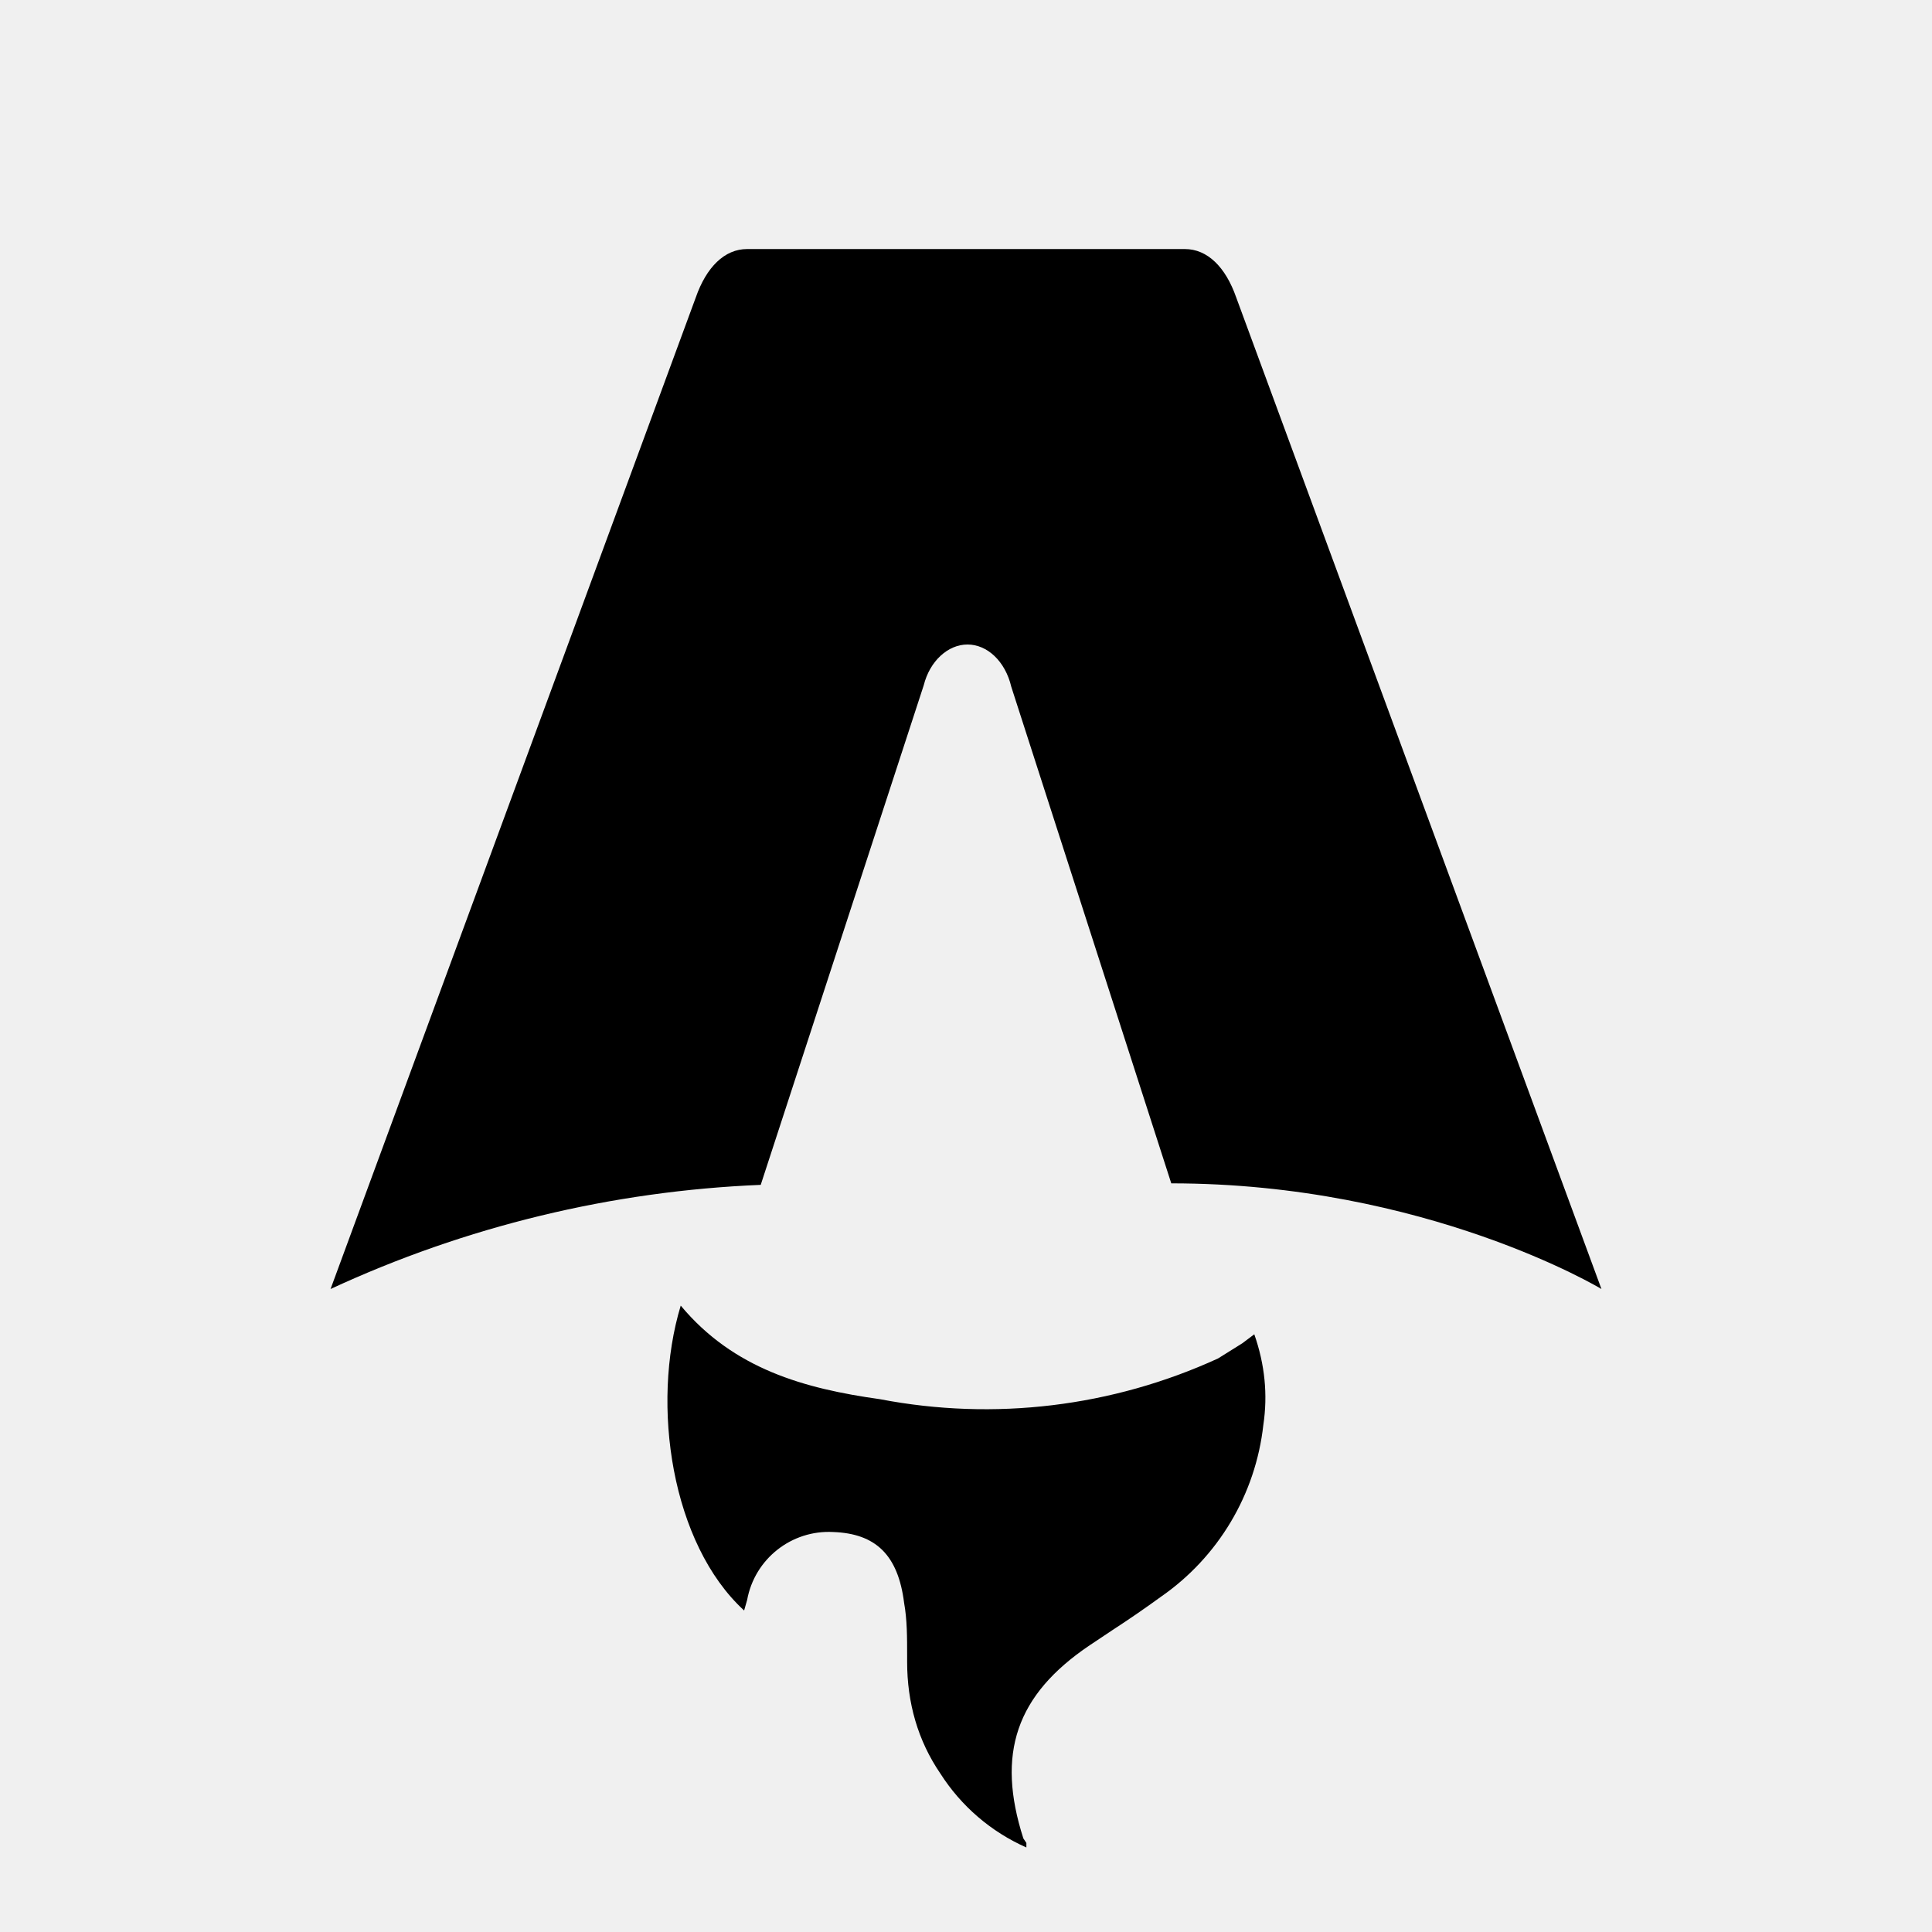
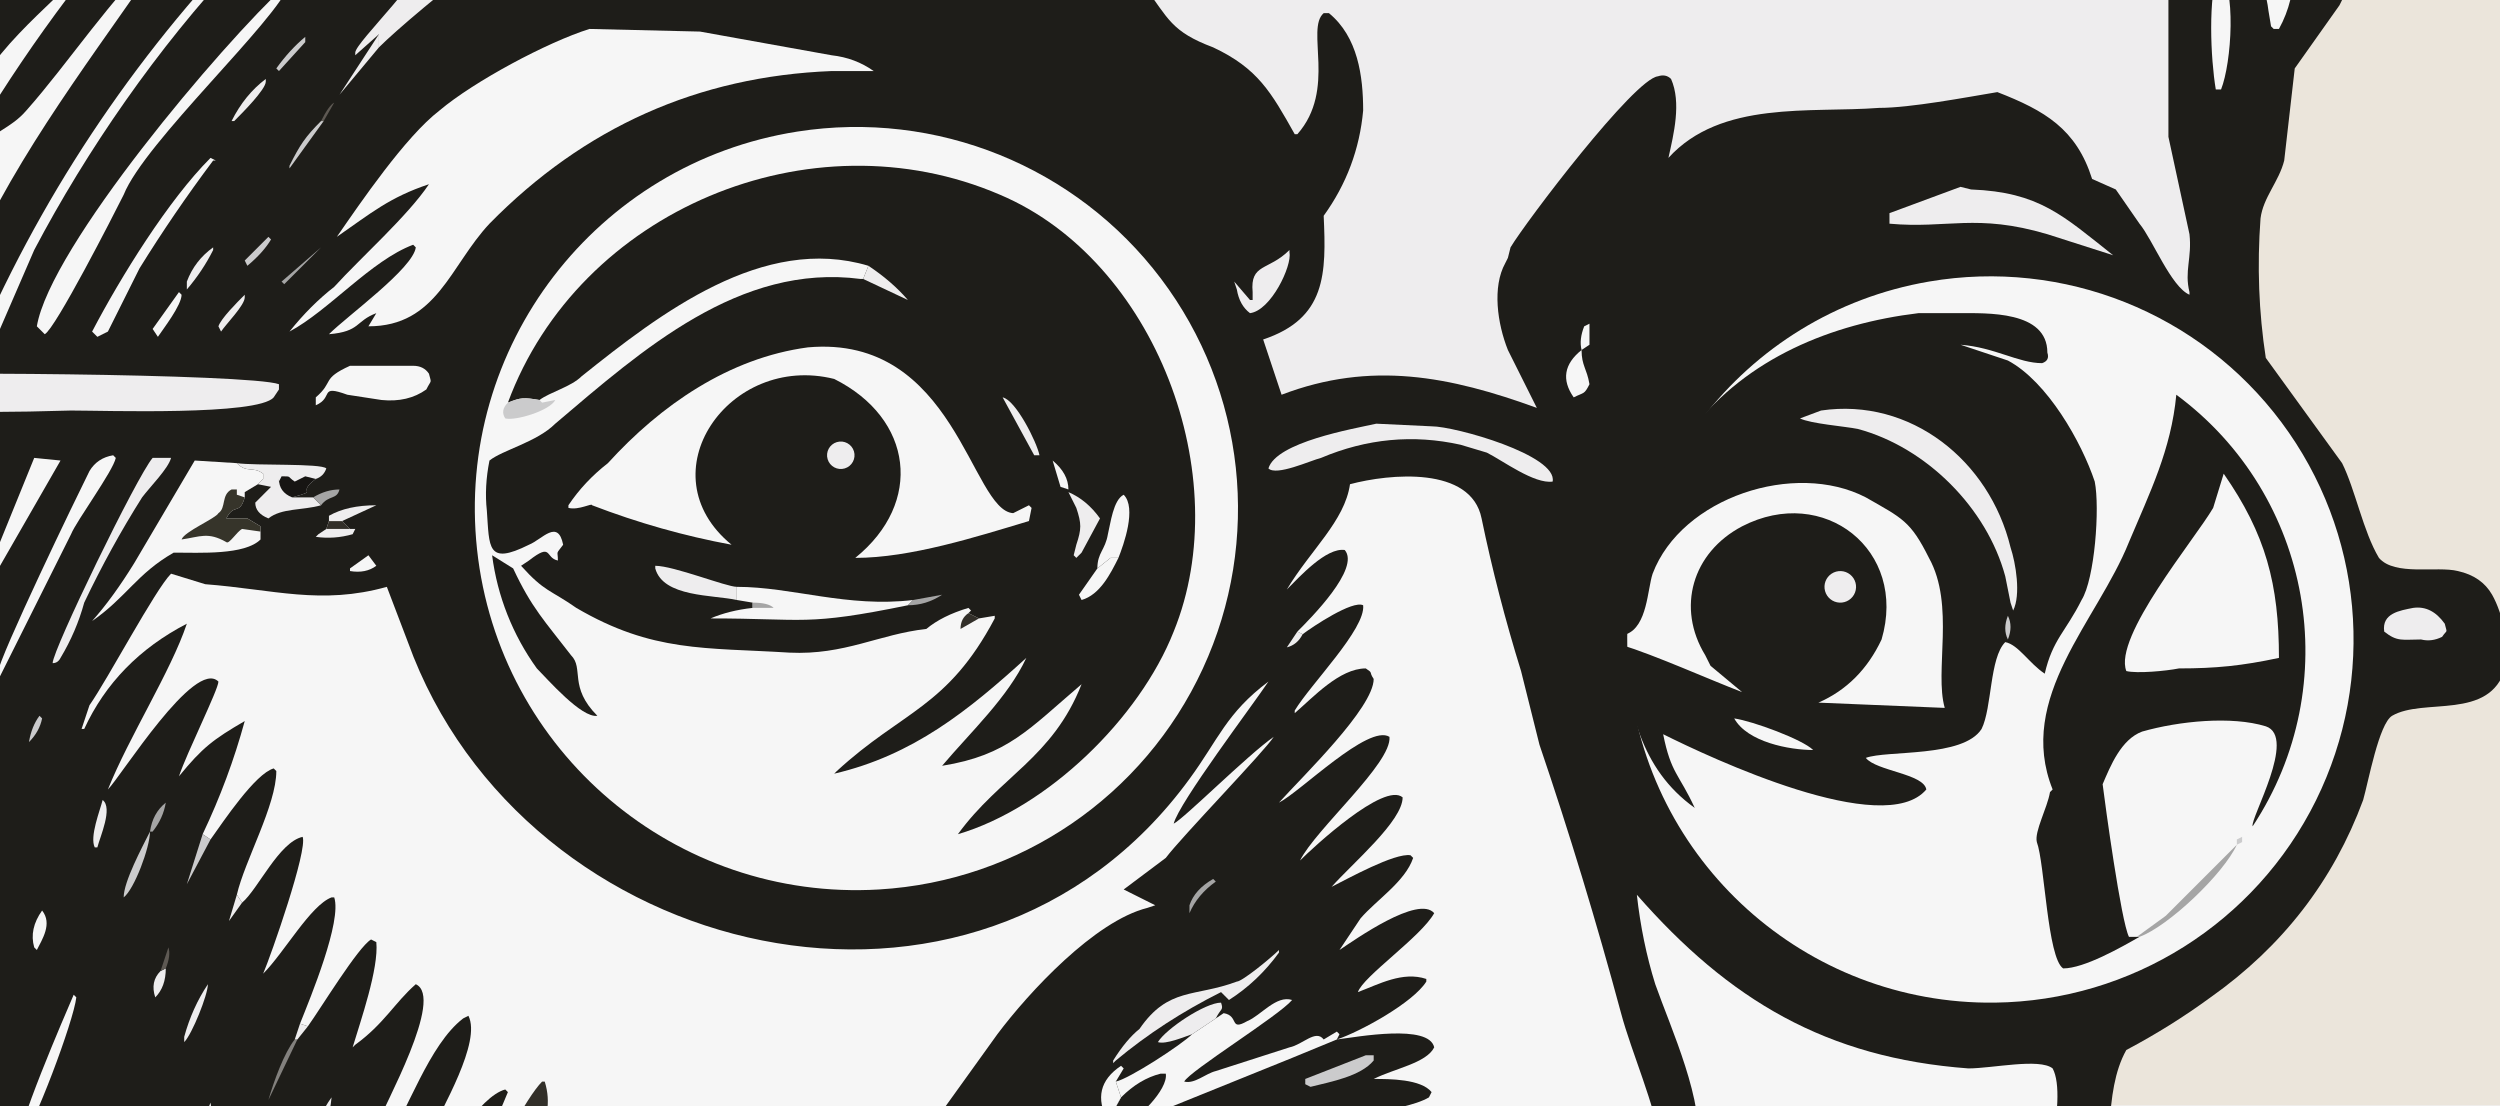
- <svg xmlns="http://www.w3.org/2000/svg" fill="none" viewBox="0 0 128 128">
-   <path d="M50.4 78.5a75.1 75.1 0 0 0-28.5 6.9l24.2-65.7c.7-2 1.9-3.2 3.4-3.2h29c1.5 0 2.7 1.2 3.4 3.2l24.2 65.7s-11.6-7-28.5-7L67 45.5c-.4-1.7-1.6-2.8-2.9-2.8-1.3 0-2.5 1.1-2.9 2.7L50.4 78.5Zm-1.1 28.2Zm-4.2-20.2c-2 6.6-.6 15.8 4.2 20.2a17.5 17.5 0 0 1 .2-.7 5.5 5.5 0 0 1 5.7-4.5c2.8.1 4.3 1.5 4.7 4.7.2 1.1.2 2.3.2 3.5v.4c0 2.7.7 5.2 2.2 7.4a13 13 0 0 0 5.7 4.9v-.3l-.2-.3c-1.8-5.6-.5-9.5 4.4-12.8l1.5-1a73 73 0 0 0 3.2-2.2 16 16 0 0 0 6.8-11.4c.3-2 .1-4-.6-6l-.8.6-1.6 1a37 37 0 0 1-22.4 2.7c-5-.7-9.7-2-13.2-6.2Z" />
-   <style>
-         path { fill: #000; }
-         @media (prefers-color-scheme: dark) {
-             path { fill: #FFF; }
-         }
-     </style>
+ <svg xmlns="http://www.w3.org/2000/svg" viewBox="700 760 950 420">
+   <defs>
+     <linearGradient id="c" x1="1346.55" x2="1350.83" y1="391.565" y2="394.948" gradientUnits="userSpaceOnUse">
+       <stop class="stop0" offset="0" stop-color="#575554" />
+       <stop class="stop1" offset="1" stop-color="#797873" />
+     </linearGradient>
+     <linearGradient id="b" x1="814.359" x2="837.163" y1="505.941" y2="479.89" gradientUnits="userSpaceOnUse">
+       <stop class="stop0" offset="0" stop-color="#1c1b19" />
+       <stop class="stop1" offset="1" stop-color="#41403d" />
+     </linearGradient>
+     <linearGradient id="a" x1="1333.98" x2="1353.52" y1="1300.87" y2="1280.71" gradientUnits="userSpaceOnUse">
+       <stop class="stop0" offset="0" stop-color="#2a211d" />
+       <stop class="stop1" offset="1" stop-color="#31322d" />
+     </linearGradient>
+   </defs>
+   <rect x="700" y="760" width="950" height="420" fill="#ebe5db" />
+   <path fill="#1e1d19" d="M455 546c-36 10-36 26-49 58-4 10-10 26-24 24v-9c2-15 12-24 16-36 4-11 7-36 14-45 10-14 29-33 43-44 12-9 25-16 35-29 21-26 30-65 58-86 16-12 21-10 37-17 8-4 17-14 26-16q34-8 67-20c12-6 19-20 28-30q26-26 63-37l22-6c83-6 151-68 236-60 12-1 49 12 59 8 20-8 24-10 48-11 19-1 40-8 60-3l38 10c9 3 17 11 25 16l44 22c8 3 17 11 25 13 26 10 41 4 58 30 23 9 44 15 60 34 21 24 40 61 47 93v35c10 12 19 12 30 23l19 20c20 20 35 38 40 67l4 33c1 9 6 21 5 29l-2 34q2 18 14 33l18 21h3v2c-7 8-28-5-35-9 6 23 14 46 2 69l-17 24-4 35c-2 8-8 14-9 22q-2 27 2 53l29 40c5 10 8 26 14 36 6 7 22 3 30 5q9 2 13 9c4 7 7 20 5 28-6 20-31 11-43 18-5 3-9 25-11 32q-17 46-58 75-15 11-32 20c-9 16-5 41-9 58l-16 54-5 27-4 23 11-7v6q-7 3-12 8 2 14 0 26l15 1c14-2 40-5 52-11 14-6 20-6 34-10l4 2c-11 11-16 12-30 16s-17 4-29 12c-14 0-21 5-35 8-7 1-14 1-13 10l4 4h2c-4 2-11 0-13 8-5 36 55 12 66 27-3 17-44 3-56 4l-3 4c3 21 73 36 78 51-10 5-61-21-76-15l-1 2q0 5 5 9c-2 4-2 3-1 7 4 5 61 47 68 51l10 10-13-3c-7-3-17 1-20-1q-23-19-50-34c-10 0-25-2-33 7-4 4-5 12-10 14l-3 11v1l-3 1 3 3-7 54-2-1-1-5-2 1c-5 10-1 9-4 18q-6 17-13 30c-15 8-22 32-22 47-13 18-21 17-17 43l-1 16c-22 1-18 7-34 21-4 4-13 7-19 9-17 20-28 47-58 29-13 4-19 17-32 21q-7 3-16 2c-31 0-37-20-61-27-7-2-15 3-22 2l-23-4-34-5c-12-4-22-12-34-15-11-4-22-4-33-8-17-6-50-25-63-37l-17-19q-9-3-16-8l-14-16-35-22c-12-9-13-24-24-31q-10-6-22-9c-15-8-25-27-36-39l-25-21-25-32c-5-8-6-19-12-26-6-8-16-10-23-16-4-3-31-42-32-46l-7-26q-6-13-10-27l-2-40q-2-16-6-31 0-12-3-25c-4-10-36-2-46-3q-14-2-27-8c-37-20-79-82-96-120l-13-42q-12-28-22-57-8-26-9-54c-3-47 1-59 23-100-3-13-9-20-12-32q-11-33-15-67c-1-17-6-35-4-53 1-11 7-21 7-32-11-84-9-120 51-186" />
+   <path fill="#f6f6f6" d="M1322 1100c35 40 72 62 126 66 9 0 27-4 32 0 6 11-4 51-12 62l-3 3c0 6-1 25-4 29-4-1-4-8-5-11l-3 18c-1 8 2 32-2 37l-3-3c-5 8-7 31-6 41q-5 3-7 8l-5-4c-8 0-6 5-12 0-1-4 3-5 1-9-3 3-2 4-6 4q-2-2-2-5c2-9 13-14 21-15 4-8 17-31 8-37-11-1-28 24-40 31s-14 7-28 12q-5 4-11 5l-4 3-10-1-3 2q-5 6-12 7l-3 1c-4 4-35 25-39 24-10-16-15-32-31-46-13-12-29 5-36 4-19-3-13-21-39-20 5-10 5-20 10-28l13-13c3-4 5-14 11-14 3 3 4 13 2 17q-3 2-9 0l-1 1c-2 13 7 45 25 36 10-4-5-19 8-24l6-3 4-4-1-8c4 0 2-1 6 1v-3l4-18q0 7 3 14l2 1q3-3 2-8l-1-7v1c5 10 3 15 6 23 3 13 10 41 18 51l2-2 1 1c3-3 5-14 4-18q-6-29-17-56l17-6c22-3 42-20 46-43 3-18-10-46-16-63q-5-16-7-34" />
+   <path fill="#eeedee" d="M1074 404c-20 26-69 47-102 49q-11-1-21 4l1 2c6 4 37 4 46 4 42-1 72-15 103-44 17-16 58-61 84-50l1 1c-31 23-55 52-87 74-11 7-23 6-31 12v2l9 3c31 6 64-13 88-29 9-6 29-32 39-30l1 1-8 15q-10 20-28 33l-20 15q14-2 28-7c40-13 66-36 93-69q1 47-42 67l-17 7v1c4 2 5 1 11 0 16 8 42-10 53-21l10-10q8-8 18-11v1l2 2 8-5 13 5-3 4 1 1 6-7 5 1-4 8c13-4 23-5 33-14 16 20 33 29 51 47q10 10 18 21 43 54 71 117l5 19 8 18c2 10 8 27 2 35-3 6 2 14 5 18q5 9 8 19l-10-13c1 15 3 25 7 39l-1-1c-16-14-25-30-46-40q16 19 30 39l12 20v55l8 37c1 9-2 14 0 22v1c-7-3-14-21-19-27l-9-13-9-4c-6-19-18-26-36-33-12 2-33 6-45 6-26 2-60-3-80 19 2-9 5-21 1-30q-2-2-5-1c-9 1-50 55-56 65l-1 4-1 2c-5 9-3 23 1 33l11 22c-33-12-63-18-97-5l-7-21c24-8 24-25 23-47q13-18 15-40c0-13-2-28-13-37h-2c-7 6 5 29-10 46h-1c-9-16-14-25-31-33-16-6-17-11-26-23-4-7-25-12-32-15q-9-6-19-9c-20-7-41-5-62-6-14-1-21-8-37-3-12-7-16-7-30-3q-9-8-22-5c-17 3-76 51-89 64v-5l-9 8v-1c0-4 29-31 27-39l-2-1c-6 1-18 11-24 15l33-42-3-1c-10 1-15 9-25 14l-2 1c8-15 30-31 32-40l-2-1c-14 2-52 32-63 42l-2-1c6-7 62-58 62-60l-1-1c-18-2-49 25-63 36q25-30 57-53l4-6c-12-9-41 18-52 23 8-7 45-40 48-45l-2-1c-12-1-30 12-41 18 4-4 38-36 38-38l-1-2c-13-2-39 16-52 23q19-20 41-36 8-3 11-10c-12-6-46 16-56 22l13-14c6-6 36-25 38-31-9-10-54 20-62 27 17-25 47-34 67-52-19 0-27 3-44 11l-15 7v-2l15-9q22-13 41-28c-23-1-32 5-53 14-7 3-2-2-8-4-4 1-26 22-26 26h3l-52 47 16-7c9-4 41-25 50-25q1 2-2 3c-16 10-28 19-39 35h1l2-1q15-6 28-15l1 2-27 25q-15 14-27 33c24-9 38-25 59-37l1 2c-9 8-46 40-48 48 5 2 47-29 57-33q-28 24-54 51c-3 5-5 18-9 21q-37 27-66 59c13-25 39-48 54-71-15 4-34 15-44 14l-1-1c15-15 26-38 39-56v-6c-7-2-56 35-65 43-7 6-9 5-15 9l-2-1c9-12 72-65 71-76-15-1-88 62-104 73h-1q14-18 35-32 34-26 61-60c11-12 22-21 30-35-34 14-67 40-96 62-4 3-21 12-25 9 1-4 29-22 35-28 19-19 44-35 67-49 14-8 35-9 48-20 5-5 23-23 16-29-15-1-39 24-52 31-26 14-55 26-79 44 24-34 56-51 93-66l18-9 36-12q13-6 25-15 6-2 11-6c-4-6-14-1-20 2l-10 4c-15 12-16 7-32 12-23 6-53 14-69 33l-5 4q-1 2-3 1l-4-4-42 21c-6 2-14 18-21 12 1-4 24-31 29-33l57-35c8-4 48-16 49-22-7-4-28 1-35 3-38 10-71 33-100 57 11-20 49-50 69-62 19-11 50-26 70-33 6-1 26-3 29 3-3 6-14 2-21 5v2c8 9 31 6 43 6q21 1 38-9c23 1 32-11 50-13 20-2 36-1 58-5l-14 9c-2 3-2 2-2 6l4 3q19-6 36-15c15-7 29-17 46-13l2 1c-3 6-26 20-33 24-24 12-55 14-81 15l-1 1 3 4 20 1q68 8 123-32 12-10 29-12" />
+   <path fill="#f6f6f6" d="M1003 810a145 145 0 1 1 31 288 145 145 0 0 1-31-288" />
+   <path fill="#1e1d19" d="M893 913c27-73 115-110 187-79 59 25 90 107 66 166-13 33-48 67-82 77 16-22 36-29 47-57-20 17-28 27-53 31 11-13 25-26 32-41-22 20-43 37-73 44l1-1c25-23 42-24 60-58v-1l-6 1-4-2 1-1-1-1q-10 3-16 8c-18 2-31 10-52 9-32-2-52 0-81-17-10-7-12-6-21-16l3-2c9-7 6-1 11 0 0-4-1-2 2-6-2-10-8-2-13 0-16 8-15 1-16-13q-1-9 1-19c5-4 18-7 25-14 33-28 70-61 116-55h1l2-5c-40-12-79 18-109 42-4 4-12 6-16 9-6-1-7-1-12 1" />
+   <path fill="#eeedee" d="M1030 861q9 6 15 13l-17-8z" />
+   <path fill="#f6f6f6" d="M1007 892c56-5 62 62 78 63l6-3 1 1-1 5c-20 6-45 14-66 14 26-21 22-53-8-68-40-10-72 36-39 63q-27-5-53-15c0-1-5 2-9 1v-1q6-9 15-16c20-22 46-40 76-44m-27 91c21 0 42 8 67 5l-2 2c-39 8-39 5-75 5q7-3 16-4v-2l-6-1z" />
+   <path fill="#a5a5a5" d="M986 989q6 0 8 2h-8z" />
+   <path fill="#eeedee" d="M980 988c-9-2-28-1-31-12v-1c7 0 27 8 31 8z" />
+   <path fill="#f6f6f6" d="M1117 976c0-6 3-7 4-13 1-4 2-13 6-15 5 5 0 19-2 24h-3z" />
+   <path fill="#eeedee" d="M1106 947q7 3 12 10l-7 13-2 2-1-1 1-4c2-6 2-8 0-14zm-88-19a5 5 0 1 1 3 10 5 5 0 0 1-3-10" />
+   <path fill="#f6f6f6" d="m1117 976 5-4h3c-3 6-7 14-14 16l-1-2z" />
+   <path fill="#eeedee" d="M1081 911c5 1 13 17 14 22h-2z" />
+   <path fill="#f6f6f6" d="M1100 935q6 5 6 11l-3-1z" />
+   <path fill="#a5a5a5" d="m1047 988 11-2q-6 4-13 4z" />
+   <path fill="#1e1d19" d="m887 971 8 5c7 15 12 20 22 33 5 5-1 12 10 23-6 1-19-14-23-18a94 94 0 0 1-17-43" />
+   <path fill="#cbcbcc" d="M893 913c5-2 6-2 12-1l1 1 5-1c-2 4-15 8-19 7q-2-3 1-6" />
+   <path fill="#322f29" d="m1068 993 4 2-7 4q0-4 3-6" />
+   <path fill="#f6f6f6" d="M771 997q-27 14-39 40h-1l3-9c7-10 25-44 31-50l13 4c26 2 44 8 69 1l8 21c44 122 216 163 297 52 11-15 14-25 30-37-6 9-34 46-36 54 4-2 28-26 38-33-3 5-35 38-41 46l-16 12 12 6-3 1c-20 5-45 32-57 48l-46 64c11-6 37-21 45-28h1l-3 5q-1 3 2 7c9 5 5-5 12 10 1 1 20 11 23 14-19 20-11 24-41 44 14-14 10-12 16-29l-12 12c-8 9-28 38-37 42l-4-1q-7 5-15 8c4-10 16-32 13-41h-1c-11 9-24 40-35 42l-3-4c-9-1-46 47-57 55l16 1q-2 6-6 10l5 1v3c3 4-1 11-3 15l-1 1c-6 7-20 17-21 24 3 6 21 1 27-1-13 15-15 34-24 45h-3q5-15 5-32c-16 19-15 29-25 51l5-23c2-11 9-27 9-37l-2-1c-9 2-7 9-14 15h-1c-2-13 4-27 4-38h-1c-14 7-17 28-25 41l-1 2c3-12 9-38 13-47 14-31 42-57 39-93-3 6-22 53-24 54-11 7-25 35-32 42l-2-1c7-26 24-49 36-72 4-9 12-36 10-44-6 4-6 9-8 15l-5 5c-6 7-6 15-11 20-14 17-21 46-33 62l-1-1 3-13 12-27q2-7 7-13c3-19 23-43 27-67-18 18-18 26-29 47-7 13-13 22-19 36 4-19 33-74 29-84a99 99 0 0 0-32 45c2-21 19-45 20-67q1-3-2-4c-10 3-29 51-33 62l-2-2c6-17 20-48 28-65q12-21 21-43l-1-1c-19 5-55 85-61 106v-4c2-27 21-61 32-84 5-11 20-36 15-46l-2 1c-13 10-21 35-30 49-14 19-18 38-28 59l-1-1q11-33 26-66c3-8 26-49 15-54-8 7-12 15-23 23l-1 1c3-10 10-30 9-40l-2-1c-5 3-19 26-24 33l-3-1c4-10 16-39 13-48h-1c-8 3-18 21-26 29 3-7 17-47 15-52-9 2-17 20-23 25l-2-3c3-13 15-34 15-47l-1-1c-7 2-19 20-24 27l-3-2q10-21 16-43c-12 7-16 10-25 21 3-9 15-33 15-36-9-9-37 36-42 41 8-20 24-45 30-63" />
+   <path fill="#322f29" d="M885 1209c3-9 15-32 21-38h1c5 16-7 28-16 40q-2-2-6-2m27-15h5l1 2c-1 5-15 30-19 35l-3 2c0-7 13-28 16-39" />
+   <path fill="#f6f6f6" d="M1433 867a138 138 0 1 1 25 274 138 138 0 0 1-25-274" />
+   <path fill="#1e1d19" d="M1429 879h15c11 0 34-1 34 15q1 3-2 4c-9 0-18-6-31-7l18 6c15 8 28 31 33 46 2 10 0 37-5 45-6 12-11 15-14 28-6-4-10-11-15-12-6 6-5 25-9 33-7 11-36 8-44 11 4 5 22 6 23 12-16 19-82-12-100-21 3 15 6 15 12 28l1 1-1-1c-21-15-25-38-28-62 13 4 33 13 46 18l-12-10-2-4c-11-18-5-39 14-49 31-16 63 9 53 43q-8 17-24 24l48 2c-4-14 4-39-6-57-7-14-10-15-24-23-27-14-70 0-81 29-2 6-2 20-10 23l-2-6c-2-28 10-51 27-72 21-27 53-40 86-44" />
+   <path fill="#eeedee" d="M1392 916c34-5 64 19 72 52 2 6 4 18 1 24l-1-3-2-10c-7-26-30-49-56-56-5-1-18-2-22-4z" />
+   <path fill="#f6f6f6" d="M1359 1033c7 1 26 8 30 12-9 0-25-3-30-12" />
+   <path fill="#eeedee" d="M1396 978a6 6 0 1 1 3 11 6 6 0 0 1-3-11" />
+   <path fill="#cbcbcc" d="M1463 994q2 4 0 9-2-4 0-9" />
+   <path fill="#1e1d19" d="M1527 910a121 121 0 0 1 29 164c-1-3 17-34 5-38-13-4-33-2-47 2-8 3-12 13-15 20 1 8 7 52 10 58h4c-7 4-21 12-29 12-6-4-7-40-10-48-1-4 4-13 5-19l1-1c-14-35 17-64 29-94 8-19 16-35 18-56" />
+   <path fill="#f6f6f6" d="M1545 940c16 23 21 42 21 70-14 3-24 4-38 4-5 1-16 2-20 1-5-13 26-50 33-62z" />
+   <path fill="#a5a5a5" d="m1512 1116 11-8 27-27c-5 11-26 31-37 35z" />
+   <path fill="#cbcbcc" d="M1550 1081v-2l2-1v2z" />
+   <path fill="#f6f6f6" d="M1213 944c15-4 46-7 50 13q6 29 15 58l7 28q17 50 31 102c4 15 13 35 15 50q-2 6-6 11c-4-5-3-10-10-13q-10-2-20 4c-19 11-28 27-55 22l-9-4 2 1c-11-23-8-24 17-21-11-12-14-10-30-12 7-1 18-3 23-6l1-2c-4-5-16-5-22-5 8-4 20-6 23-12-2-9-29-4-37-3 9-3 29-14 34-22v-1c-9-3-18 2-26 5 2-6 24-21 29-30-6-7-30 10-36 14l8-12c6-7 17-14 20-23l-1-1c-6-1-24 9-30 12 8-9 27-25 27-34-7-6-34 19-39 24 6-12 35-37 34-47-8-5-34 21-42 25 9-10 36-36 36-47-2-3 0-2-3-4-10 0-20 11-27 17v-1c6-10 27-31 26-40-4-2-19 8-23 11l-2-1c5-5 24-24 18-31-7-1-17 10-22 15 9-15 22-26 24-40m-727 75c-2-4-4-3-6-7l2-1q6-1 12 2 5 7 5 16l17-15-3 27 1 1c5-2 15-12 23-16l9-1 2 1c1 8-16 20-22 25-28 24-33 67-4 93 13 13 33 16 51 20 4 1 11 9 17 8q13-4 12-18c-3-20-32-29-34-48 0-3 20-34 23-37l2-1q5 6 5 15c-1 29 20 53 18 82-1 12-26 31-21 43 8 3 25-4 32-8-6 15-8 19-7 36q-6 12-16 19c-38 25-66-18-86-44-12-16-23-25-30-43l1 1c11 8 46 48 59 28l-1-10c-36-23-69-50-65-97q4-23 3-46v-5z" />
+   <path fill="#f6f6f6" d="m924 771 42 1 50 9q9 1 16 6h-16q-76 3-130 58c-15 16-20 39-46 39l3-5c-8 3-6 7-18 8 7-7 32-25 33-33l-1-1c-16 6-32 25-47 33q8-10 17-17c10-11 28-27 36-39-15 5-22 11-35 20 9-13 26-38 39-48 13-11 41-26 57-31m531-308h19c9 7 6 9 11 14l28 27-16-5q21 20 38 44l4 14c9 12 13 14 17 28-10-5-13-11-25-16 8 25 21 36 25 60 1 9-2 33-12 35 1-24 3-32-12-54l-12-19c-5-8-3-22-5-27-7-19-28-45-41-60-6-7-31-28-32-36q6-4 13-5m-889 541-2 3-2-1-1-3c-2-8-12-11-16-17-18-25-48-56-81-42l-15 8-2-1c1-9 15-26 23-29 13-5 32-6 45-1l14 8c4 4 30 34 31 37-3 3-4 0-10 3v3c11 17 21 9 27 11-4 5-3 4-2 9-4 3-6-1-10 2q0 4 2 7v1z" />
+   <path fill="#eeedee" d="M640 903c19-2 155-1 166 3v2l-2 3c-6 7-64 5-77 5q-64 2-129-3c-10-1-26 1-37 2 29-9 49-11 79-12" />
+   <path fill="#f6f6f6" d="m1150 1253 2 2c-3 7-11 14-14 20s-5 16-9 21l-21 36c-13 19-46 32-66 39 4-5 23-26 27-27 13-8 8-18 18-26q-1 5 1 7h3c11-11 17-19 26-32 3-4 11-11 14-16zM760 743l1 1-14 20c-26 37-54 76-68 120q-1 4-5 4l-2-3c5-15 2-28 9-43 3-7 6-19 11-25 5-7 12-8 18-15 16-18 33-44 50-59m783-76 6 15c11 27 33 60 17 89h-2l-1-1-1-6q-2-17-16-27-11-35-3-70M442 976c2 5 1 25 1 32 0 12 5 17 8 28l1 11 5 4 3-6h1c2 8 0 23 0 32l5 36c-10-15-15-39-26-56-11-15-4-64 2-81m720 171 3-2c6 1 2 7 9 3 5-2 11-10 17-8-5 6-39 27-41 31 4 1 8-3 12-4l28-9c5-1 10-7 13-3l5-3 1 1-1 2-17 7-47 19c-8 4-3 17-4 23-5 0-14-12-18-16l-1-2 5-9-2-6c5-1 25-14 29-18z" />
+   <path fill="#1e1d19" d="M1126 1177q7-7 15-9h2c1 6-11 18-17 20h-4l-1-2z" />
+   <path fill="#f6f6f6" d="M794 632c-1 5-29 23-35 32-2 3-15 16-16 23l2 6c-6 13-38 43-47 52h-3c-2-3 6-10 8-14q12-16 17-37c21-15 53-53 73-63m-19 304 16 1c4 4 6 1 10 4v2l-2 2-5 3v2c-2 7-4 2-7 8l2 1-2-1h8l5 3v5c-6 6-23 5-33 5-14 8-18 17-31 26q8-9 16-22z" />
+   <path fill="#36342a" d="m799 962-7-1c-2 1-5 6-6 5-7-4-10-2-17-1 1-3 13-8 14-10 3-2 1-7 5-9h2v2l3 1c-2 7-4 2-7 8l2 1-2-1h8l5 3z" />
+   <path fill="#f6f6f6" d="m804 727 2 1-16 18c-30 32-57 71-77 109l-13 30c-5 1-3 2-6 0a518 518 0 0 1 110-158M657 351h10v1c-22 15-45 22-68 35-10 5-16 12-29 18-4 2-3 3-7 2l-1-2c2-11 34-22 43-28 18-11 32-21 52-26" />
+   <path fill="#eeedee" d="m1445 831 4 1c26 1 35 10 54 25l-25-8c-27-8-38-2-60-4v-4z" />
+   <path fill="#f6f6f6" d="M809 754h1c-5 14-55 60-63 80-4 8-26 51-30 53l-3-3c5-30 70-107 95-130" />
+   <path fill="#eeedee" d="m1223 921 21 1c9 0 48 11 46 21-7 1-19-8-25-11l-10-3q-27-6-53 5c-4 1-17 7-20 4 3-10 32-15 41-17m-57 366c4-6 11-16 16-20h1c-1 3-8 17-9 16 4 7-11 21-17 24l-5 3q-4 6-12 9l-1-1c0-6 3-3 5-10l-3-3q1-6 7-10l2-4 5-4v1l9-1z" />
+   <path fill="#f6f6f6" d="M604 494c0 4-14 18-17 23q-15 24-28 49c-5-13 19-47 26-57 2-3 15-12 19-15m229 405h24q4 0 6 3c1 4 1 2-1 6q-7 5-17 4l-13-2c-11-4-5 1-12 4v-3c7-6 2-7 13-12M733 747h2q-19 24-35 49-3 8-10 9l-1-2c2-20 32-42 43-55zm246 794c2 2 5 11 6 14-10 7-16 14-26 20h-4l-1-1c1-7 19-25 24-32z" />
+   <path fill="#eeedee" d="M790 936c7 1 32 0 34 2q-1 3-4 4c-8 6 2 4-9 7h8l3 3c-7 2-15 1-20 5q-5-2-5-6l6-6-5-1 2-2v-2c-4-3-6 0-10-4" />
+   <path fill="#171513" d="M811 949q-5-2-5-7v1l1-2c4 0 2 0 5 2l4-2 4 1c-8 6 2 4-9 7" />
+   <path fill="#f6f6f6" d="M744 1288h3c-5 25-9 47-28 65q-4 4-6 3c0-2 11-15 14-22q11-22 17-46m31 59h3v1c-7 21-18 49-36 61q7-15 16-29zm-32-414 1 1c-1 5-15 24-17 29l-27 54-1-1c1-7 30-67 35-77q3-5 9-6m-30 1 10 1-27 47-4 6h-1l9-22zm184 598c2-6-4-8 2-14 2 4 2 17 1 20l-3 10q-7 18-19 31c2-13 12-36 19-47" />
+   <path fill="#eeedee" d="m829 316-1 2c-17 12-28 20-47 25l-1-1v-1c10-12 33-20 48-25m-70 618h7c-1 4-8 11-11 15q-12 19-22 40-3 11-9 21-1 2-3 2c0-5 32-71 38-78m428 187v1q-8 11-19 18l-3-3q-22 11-40 26l-1 1v-1q5-8 10-12c11-16 21-12 37-18 2 0 13-9 16-12" />
+   <path fill="#f6f6f6" d="m780 820 2 1h-1q-15 20-28 41l-12 24-4 2-2-2c11-21 29-50 45-66" />
+   <path fill="#eeedee" d="M1165 1352c14-2 33 5 46 10 4 2 14 3 16 6h-2q-17-2-32-7c-6-2-28-4-31-6zM938 278h8l-65 19-13 5c19-15 46-20 70-24M697 1292c5-7 2-4 4-9q6-16 20-24c-3 13-8 30-23 35z" />
+   <path fill="#f6f6f6" d="M694 417h8c0 2-9 5-12 7l-24 14-6 1v-1q14-16 34-21m849 331c7 7 5 36 1 46h-2c-2-12-3-35 1-46m-457 975c-17-20-9-31-11-54l-1-2a371 371 0 0 1 13 55z" />
+   <path fill="#eeedee" d="M1617 991q7-1 12 6c1 4 1 2-1 5q-4 2-8 1c-7 0-9 1-14-3-1-7 6-8 11-9" />
+   <path fill="#f6f6f6" d="m738 1224 1 1q1 34-16 61 0-5 3-11zm151-893h4c-3 3-45 21-53 26h-3c3-4 31-20 37-22zM677 935c9 5-7 30-11 35h-2c5-10 1-26 13-35m346 382c-21 20-20 31-47 46l-1-1 11-10c16-13 18-23 36-36" />
+   <path fill="#eeedee" d="M1190 856c1 5-7 22-15 23q-4-3-5-9l-1-3 6 7h1v-3c-1-11 6-8 14-16" />
+   <path fill="#f6f6f6" d="m728 1138 1 1c-1 9-16 49-22 57-2-5 18-51 21-58m-4 62c4 4 1 17-1 22q-4 15-15 26l-1-1c11-19 12-27 17-47m-47-226c10 8-15 41-22 48h-1q0-4 5-9 13-18 18-39m15 321c-11 4-37 10-45-2 2-2 6 1 9 1h33zm103-639-39 34-1-1c4-8 30-29 39-34m81 867 2 1c-1 8-9 22-14 28-6-10 5-23 12-29M694 934l5 3c0 8-9 21-14 29l-2 1v-1c2-7 7-25 11-32" />
+   <path fill="#f6f6f6" d="M961 1626v2c-7 8-17 27-23 30-3-14 13-25 23-32M868 264h5l-1 1c-9 4-26 9-36 11h-7l1-1q18-8 38-11M474 550h1c-1 5-23 26-28 29-4-6 23-26 27-29m293-168h5l1 1c-6 5-21 8-29 9h-5v-1c5-5 21-8 28-9m-70 769 1 2q-4 17-18 28l-1-2q8-15 18-28" />
+   <path fill="#eeedee" d="M1050 1680c0-3 2-12 5-13 2 5 0 15 1 20l3 11-2 3zm103-527c-3 1-10 4-13 3 3-5 18-15 24-15 1 3 0 2-2 6zM780 365h3v1h-1c-3 4-26 8-32 10h-3c5-7 23-9 32-11m75 968v1l-4 15q-4 15-12 28c7-18 4-27 16-44" />
+   <path fill="#cbcbcc" d="m817 1254 1 1c-2 7-16 47-19 51-1-9 14-39 18-52m-7-44c2 10-13 44-18 54zm409-49h3v2c-5 6-16 8-24 10l-2-1v-2z" />
+   <path fill="#f6f6f6" d="M859 1459c0 3-3 16-5 19-5 11-6 15-17 20v-2q0-4 4-4c10-5 12-21 18-33m-58-16c-4 13-5 17-17 26-2-7 13-20 17-27m233 253 6 28-2 1q-5-7-8-15zm-347-576c1 6-2 23-7 28h-2v-1c3-12 4-17 9-28m102-405c-1 6-20 25-25 29v-2c4-7 18-21 25-27m512 180c0 6 2 7 3 13-2 4-2 3-6 5q-7-10 3-18M638 772c-1 8-18 21-23 26l-1 2-1-1q11-15 25-27m187 701h1v2q-3 10-11 17l-2-2c0-7 7-13 12-17m-26-57 4 3c-2 8-4 10-10 15l-3-1zm322-230q-7-13 5-21l1 1-3 5 2 6z" />
+   <path fill="#eeedee" d="m733 747 19-25 1 1c-2 6-13 19-18 24zm85-384v1c-4 3-19 9-25 11v-2q12-7 25-10m350 884q0 13-6 24l-3-1 1-2c4-10 1-10 8-21" />
+   <path fill="#f6f6f6" d="m560 787 1 1q-8 10-18 16h-1v-2zm499 911c2 4 6 16 0 19-5-5 0-8-2-16z" />
+   <path fill="#f6f6f6" d="m768 871 1 1c0 4-7 13-9 16l-2-3zm335 905 3 1v2l-6 4-5-2-1-1z" />
+   <path fill="#eeedee" d="m693 1347-17 15-1-1v-1c6-7 8-11 17-14m138-388 3 3h2l-1 2q-7 2-14 1l1-1 3-2 1-3z" />
+   <path fill="#322f29" d="m830 958 3 3h-9l1-3z" />
+   <path fill="#eeedee" d="M744 1288c1-6 3-17 6-20l-3 20zm95 115c1 5-6 15-9 20-1-7 5-15 9-20m5-630v5l-15 18z" />
+   <path fill="#f6f6f6" d="M1136 1245h1c0 5-11 14-15 17h-1c6-7 8-11 15-17M961 756q7-2 14 2v1q-7 1-16-2zm-245 350c4 5 0 11-2 15l-1-1q-2-7 3-14" />
+   <path fill="#eeedee" d="M825 958v-2q7-4 18-4l-13 6z" />
+   <path fill="#cbcbcc" d="m777 1077 3 2-9 17z" />
+   <path fill="#83817e" d="M812 1155h1l-11 23c2-7 6-18 10-23" />
+   <path fill="#f6f6f6" d="M780 1179c1 5-2 15-4 20-2-6 2-15 4-20" />
+   <path fill="#eeedee" d="M665 833c1 3-7 16-9 20-2-7 5-15 9-20m116 21v1q-4 8-10 15v-3q3-8 10-13m45 323q-1 11-7 20c-2-5 4-16 7-20" />
+   <path fill="#eeedee" d="M779 1134c0 4-6 19-9 22v-2q3-11 9-20" />
+   <path fill="#cbcbcc" d="M822 806h1l-13 18v-1c4-8 6-11 12-17" />
+   <path fill="#eeedee" d="M739 1064c4 3-1 14-2 18h-1c-2-4 2-14 3-18m62-273c0 3-9 12-12 15h-1q5-10 13-16" />
+   <path fill="#cbcbcc" d="M757 1076c0 6-6 22-10 25 0-6 7-19 10-25" />
+   <path fill="#cbcbcc" d="m839 726 1 1-14 13-1-1zm248 996 9 17q-7-7-10-16z" />
+   <path fill="#a5a5a5" d="m822 854-14 14-1-1z" />
+   <path fill="#eeedee" d="M793 873c0 3-7 10-9 13l-1-2c1-3 7-9 10-12" />
+   <path fill="#f6f6f6" d="m840 971 3 4q-4 3-10 2v-1z" />
+   <path fill="#eeedee" d="M763 1128q0 7-4 11-2-6 2-10z" />
+   <path fill="#cbcbcc" d="m692 1058 1 1c1 4-4 10-6 14v-1zm74 220q1 9-2 18-2-9 2-18" />
+   <path fill="#a5a5a5" d="M819 949q5-3 10-3c-1 4-4 2-7 6zm27 336q-2 7-6 13v-1 1l4-15z" />
+   <path fill="#f6f6f6" d="M1301 893q-1-4 1-9l2-1v8z" />
+   <path fill="#cbcbcc" d="M816 774v2l-10 11-1-1q5-7 11-12" />
+   <path fill="#a5a5a5" d="M1162 1095q-7 5-10 12v-3q2-6 9-10M667 693l-10 8-1-1q4-5 10-8z" />
+   <path fill="#cbcbcc" d="M803 851q-3 5-9 10l-1-2 9-9" />
+   <path fill="#eeedee" d="m790 1100 2 3-5 7z" />
+   <path fill="#a5a5a5" d="M757 1076q1-7 6-11-1 6-5 11z" />
+   <path fill="#cbcbcc" d="m715 1032 1 1q-1 5-5 9 1-6 4-10" />
+   <path fill="#5e5953" d="M822 806q3-6 5-7l-4 7z" />
+   <path fill="#a5a5a5" d="m788 1253-2 12q-1-6 2-12m543-831 3-2h1v5l-5-1z" />
+   <path fill="#5e5953" d="m761 1129 3-9q1 3-1 8z" />
+   <path fill="#eeedee" d="m793 1434-5 5 2-6zm402-433q-2 4-6 5l4-6z" />
+   <path fill="#eeedee" d="m814 1149 3 1-4 5h-1z" />
+   <path fill="#1e1d19" d="m1144 1098 1 1-2 3v-2z" />
</svg>
